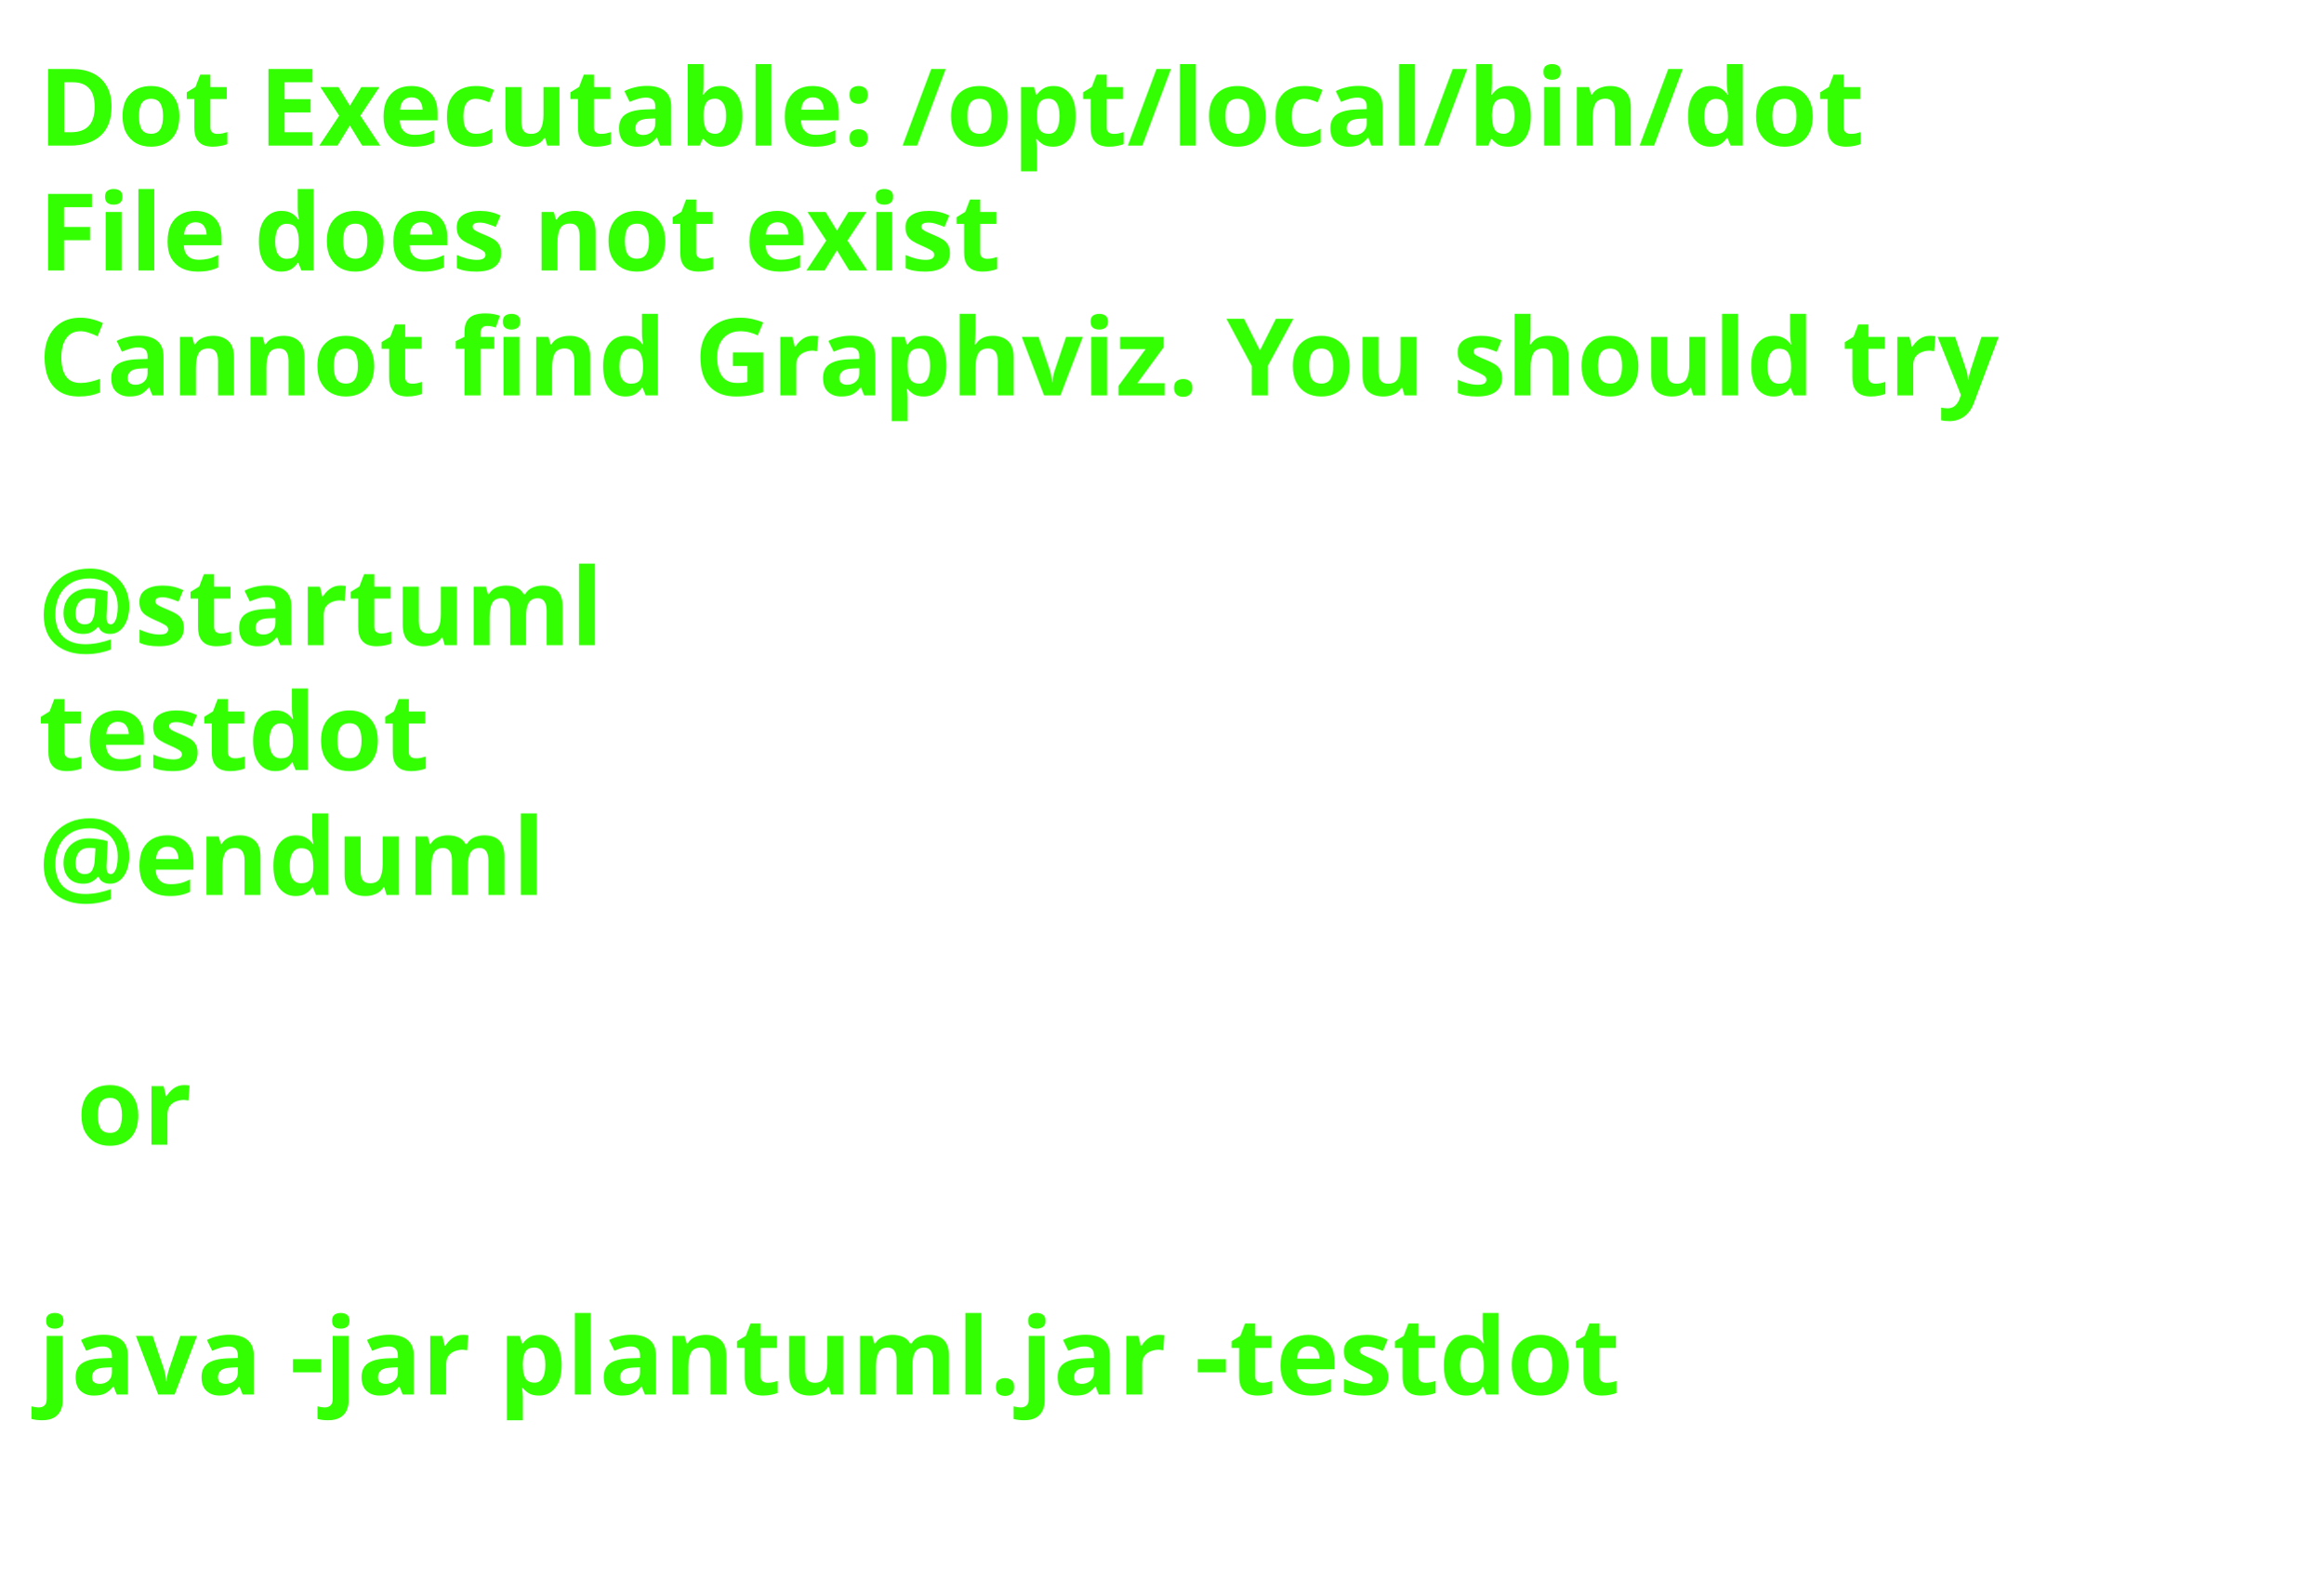
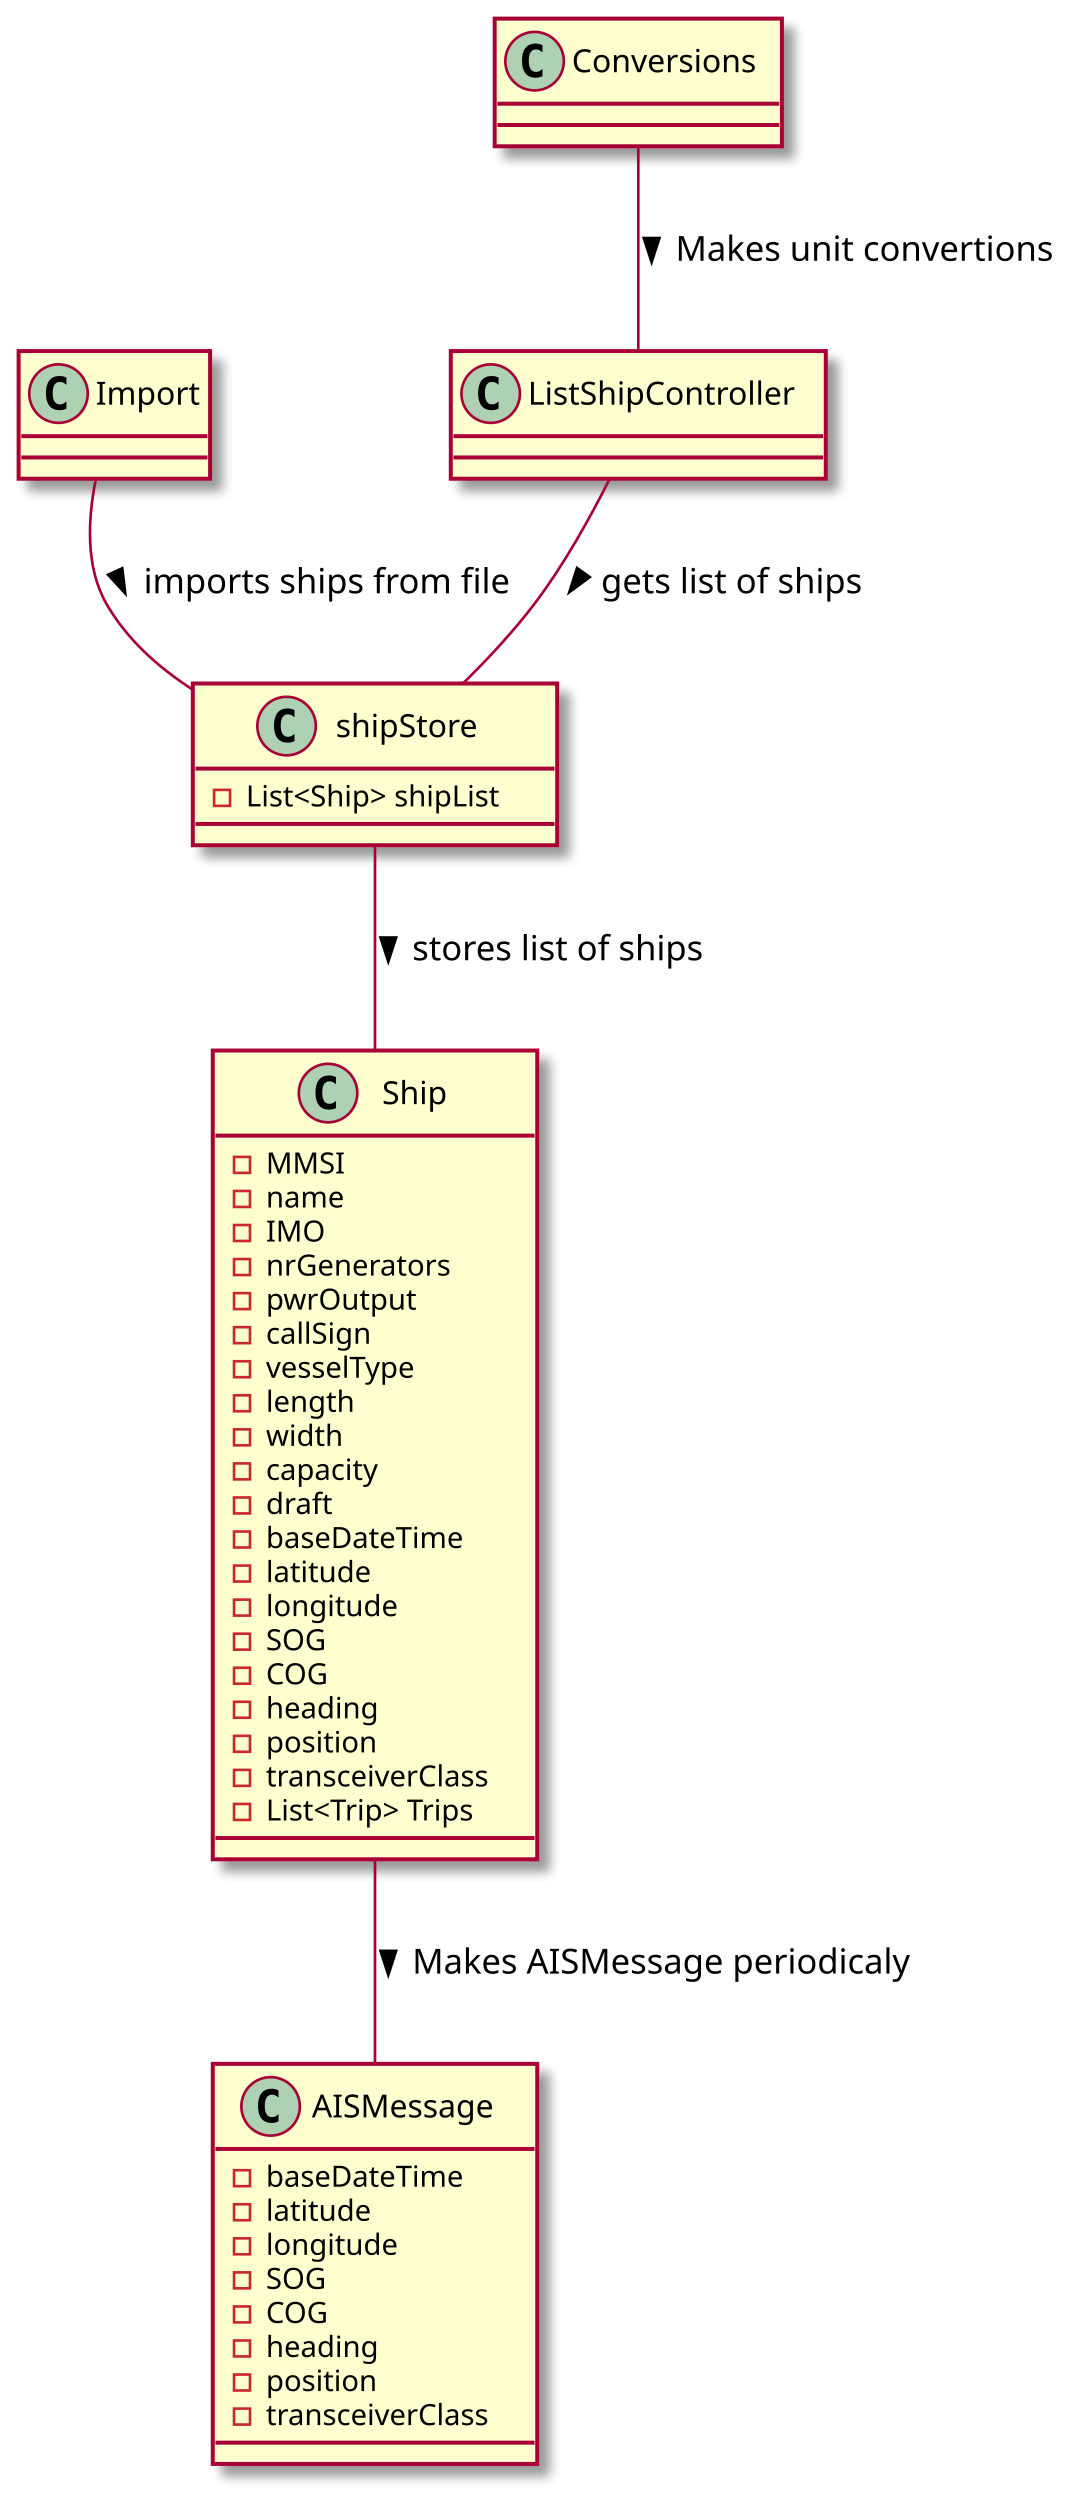
- <svg xmlns="http://www.w3.org/2000/svg" contentScriptType="application/ecmascript" contentStyleType="text/css" height="206px" preserveAspectRatio="none" style="width:303px;height:206px;background:#FFFFFF;" version="1.1" viewBox="0 0 303 206" width="303px" zoomAndPan="magnify">
-   <defs />
+ <svg xmlns="http://www.w3.org/2000/svg" contentScriptType="application/ecmascript" contentStyleType="text/css" height="940px" preserveAspectRatio="none" style="width:409px;height:940px;background:#FFFFFF;" version="1.1" viewBox="0 0 409 940" width="409px" zoomAndPan="magnify">
+   <defs>
+     <filter height="300%" id="f1b22xxyjgov26" width="300%" x="-1" y="-1">
+       <feGaussianBlur result="blurOut" stdDeviation="2.0" />
+       <feColorMatrix in="blurOut" result="blurOut2" type="matrix" values="0 0 0 0 0 0 0 0 0 0 0 0 0 0 0 0 0 0 .4 0" />
+       <feOffset dx="4.0" dy="4.0" in="blurOut2" result="blurOut3" />
+       <feBlend in="SourceGraphic" in2="blurOut3" mode="normal" />
+     </filter>
+   </defs>
  <g>
-     <text fill="#33FF02" font-family="sans-serif" font-size="14" font-weight="bold" lengthAdjust="spacing" textLength="261" x="5" y="19">Dot Executable: /opt/local/bin/dot</text>
-     <text fill="#33FF02" font-family="sans-serif" font-size="14" font-weight="bold" lengthAdjust="spacing" textLength="145" x="5" y="35.297">File does not exist</text>
-     <text fill="#33FF02" font-family="sans-serif" font-size="14" font-weight="bold" lengthAdjust="spacing" textLength="291" x="5" y="51.594">Cannot find Graphviz. You should try</text>
-     <text fill="#33FF02" font-family="sans-serif" font-size="14" font-weight="bold" lengthAdjust="spacing" textLength="0" x="10" y="67.891" />
-     <text fill="#33FF02" font-family="sans-serif" font-size="14" font-weight="bold" lengthAdjust="spacing" textLength="79" x="5" y="84.188">@startuml</text>
-     <text fill="#33FF02" font-family="sans-serif" font-size="14" font-weight="bold" lengthAdjust="spacing" textLength="57" x="5" y="100.484">testdot</text>
-     <text fill="#33FF02" font-family="sans-serif" font-size="14" font-weight="bold" lengthAdjust="spacing" textLength="72" x="5" y="116.781">@enduml</text>
-     <text fill="#33FF02" font-family="sans-serif" font-size="14" font-weight="bold" lengthAdjust="spacing" textLength="0" x="10" y="133.078" />
-     <text fill="#33FF02" font-family="sans-serif" font-size="14" font-weight="bold" lengthAdjust="spacing" textLength="17" x="10" y="149.375">or</text>
-     <text fill="#33FF02" font-family="sans-serif" font-size="14" font-weight="bold" lengthAdjust="spacing" textLength="0" x="10" y="165.672" />
-     <text fill="#33FF02" font-family="sans-serif" font-size="14" font-weight="bold" lengthAdjust="spacing" textLength="227" x="5" y="181.969">java -jar plantuml.jar -testdot</text>
-     <text fill="#33FF02" font-family="sans-serif" font-size="14" font-weight="bold" lengthAdjust="spacing" textLength="0" x="10" y="198.266" />
+     <rect codeLine="1" fill="#FEFECE" filter="url(#f1b22xxyjgov26)" height="48" id="ListShipController" style="stroke:#A80036;stroke-width:1.5;" width="141" x="169.5" y="132" />
+     <ellipse cx="184.5" cy="148" fill="#ADD1B2" rx="11" ry="11" style="stroke:#A80036;stroke-width:1.0;" />
+     <path d="M187.469,153.641 Q186.891,153.938 186.25,154.078 Q185.609,154.234 184.906,154.234 Q182.406,154.234 181.078,152.594 Q179.766,150.938 179.766,147.812 Q179.766,144.688 181.078,143.031 Q182.406,141.375 184.906,141.375 Q185.609,141.375 186.25,141.531 Q186.906,141.688 187.469,141.984 L187.469,144.703 Q186.844,144.125 186.25,143.859 Q185.656,143.578 185.031,143.578 Q183.688,143.578 183,144.656 Q182.312,145.719 182.312,147.812 Q182.312,149.906 183,150.984 Q183.688,152.047 185.031,152.047 Q185.656,152.047 186.25,151.781 Q186.844,151.5 187.469,150.922 L187.469,153.641 Z " fill="#000000" />
+     <text fill="#000000" font-family="sans-serif" font-size="12" lengthAdjust="spacing" textLength="109" x="198.5" y="152.154">ListShipController</text>
+     <line style="stroke:#A80036;stroke-width:1.5;" x1="170.5" x2="309.5" y1="164" y2="164" />
+     <line style="stroke:#A80036;stroke-width:1.5;" x1="170.5" x2="309.5" y1="172" y2="172" />
+     <rect codeLine="2" fill="#FEFECE" filter="url(#f1b22xxyjgov26)" height="48" id="Conversions" style="stroke:#A80036;stroke-width:1.5;" width="108" x="186" y="7" />
+     <ellipse cx="201" cy="23" fill="#ADD1B2" rx="11" ry="11" style="stroke:#A80036;stroke-width:1.0;" />
+     <path d="M203.969,28.641 Q203.391,28.938 202.75,29.078 Q202.109,29.234 201.406,29.234 Q198.906,29.234 197.578,27.594 Q196.266,25.938 196.266,22.812 Q196.266,19.688 197.578,18.031 Q198.906,16.375 201.406,16.375 Q202.109,16.375 202.75,16.531 Q203.406,16.688 203.969,16.984 L203.969,19.703 Q203.344,19.125 202.75,18.859 Q202.156,18.578 201.531,18.578 Q200.188,18.578 199.5,19.656 Q198.812,20.719 198.812,22.812 Q198.812,24.906 199.5,25.984 Q200.188,27.047 201.531,27.047 Q202.156,27.047 202.75,26.781 Q203.344,26.5 203.969,25.922 L203.969,28.641 Z " fill="#000000" />
+     <text fill="#000000" font-family="sans-serif" font-size="12" lengthAdjust="spacing" textLength="76" x="215" y="27.154">Conversions</text>
+     <line style="stroke:#A80036;stroke-width:1.5;" x1="187" x2="293" y1="39" y2="39" />
+     <line style="stroke:#A80036;stroke-width:1.5;" x1="187" x2="293" y1="47" y2="47" />
+     <rect codeLine="3" fill="#FEFECE" filter="url(#f1b22xxyjgov26)" height="150.438" id="AISMessage" style="stroke:#A80036;stroke-width:1.5;" width="122" x="80" y="776" />
+     <ellipse cx="101.75" cy="792" fill="#ADD1B2" rx="11" ry="11" style="stroke:#A80036;stroke-width:1.0;" />
+     <path d="M104.719,797.641 Q104.141,797.938 103.5,798.078 Q102.859,798.234 102.156,798.234 Q99.656,798.234 98.328,796.594 Q97.016,794.938 97.016,791.812 Q97.016,788.688 98.328,787.031 Q99.656,785.375 102.156,785.375 Q102.859,785.375 103.5,785.531 Q104.156,785.688 104.719,785.984 L104.719,788.703 Q104.094,788.125 103.5,787.859 Q102.906,787.578 102.281,787.578 Q100.938,787.578 100.25,788.656 Q99.562,789.719 99.562,791.812 Q99.562,793.906 100.25,794.984 Q100.938,796.047 102.281,796.047 Q102.906,796.047 103.5,795.781 Q104.094,795.5 104.719,794.922 L104.719,797.641 Z " fill="#000000" />
+     <text fill="#000000" font-family="sans-serif" font-size="12" lengthAdjust="spacing" textLength="75" x="117.25" y="796.154">AISMessage</text>
+     <line style="stroke:#A80036;stroke-width:1.5;" x1="81" x2="201" y1="808" y2="808" />
+     <rect fill="none" height="6" style="stroke:#C82930;stroke-width:1.0;" width="6" x="88" y="816" />
+     <text fill="#000000" font-family="sans-serif" font-size="11" lengthAdjust="spacing" textLength="82" x="100" y="822.21">baseDateTime</text>
+     <rect fill="none" height="6" style="stroke:#C82930;stroke-width:1.0;" width="6" x="88" y="828.805" />
+     <text fill="#000000" font-family="sans-serif" font-size="11" lengthAdjust="spacing" textLength="42" x="100" y="835.015">latitude</text>
+     <rect fill="none" height="6" style="stroke:#C82930;stroke-width:1.0;" width="6" x="88" y="841.609" />
+     <text fill="#000000" font-family="sans-serif" font-size="11" lengthAdjust="spacing" textLength="52" x="100" y="847.82">longitude</text>
+     <rect fill="none" height="6" style="stroke:#C82930;stroke-width:1.0;" width="6" x="88" y="854.414" />
+     <text fill="#000000" font-family="sans-serif" font-size="11" lengthAdjust="spacing" textLength="26" x="100" y="860.625">SOG</text>
+     <rect fill="none" height="6" style="stroke:#C82930;stroke-width:1.0;" width="6" x="88" y="867.219" />
+     <text fill="#000000" font-family="sans-serif" font-size="11" lengthAdjust="spacing" textLength="26" x="100" y="873.429">COG</text>
+     <rect fill="none" height="6" style="stroke:#C82930;stroke-width:1.0;" width="6" x="88" y="880.023" />
+     <text fill="#000000" font-family="sans-serif" font-size="11" lengthAdjust="spacing" textLength="45" x="100" y="886.234">heading</text>
+     <rect fill="none" height="6" style="stroke:#C82930;stroke-width:1.0;" width="6" x="88" y="892.828" />
+     <text fill="#000000" font-family="sans-serif" font-size="11" lengthAdjust="spacing" textLength="45" x="100" y="899.039">position</text>
+     <rect fill="none" height="6" style="stroke:#C82930;stroke-width:1.0;" width="6" x="88" y="905.633" />
+     <text fill="#000000" font-family="sans-serif" font-size="11" lengthAdjust="spacing" textLength="96" x="100" y="911.843">transceiverClass</text>
+     <line style="stroke:#A80036;stroke-width:1.5;" x1="81" x2="201" y1="918.438" y2="918.438" />
+     <rect codeLine="13" fill="#FEFECE" filter="url(#f1b22xxyjgov26)" height="304.094" id="Ship" style="stroke:#A80036;stroke-width:1.5;" width="122" x="80" y="395" />
+     <ellipse cx="123.35" cy="411" fill="#ADD1B2" rx="11" ry="11" style="stroke:#A80036;stroke-width:1.0;" />
+     <path d="M126.319,416.641 Q125.741,416.938 125.1,417.078 Q124.459,417.234 123.756,417.234 Q121.256,417.234 119.928,415.594 Q118.616,413.938 118.616,410.812 Q118.616,407.688 119.928,406.031 Q121.256,404.375 123.756,404.375 Q124.459,404.375 125.1,404.531 Q125.756,404.688 126.319,404.984 L126.319,407.703 Q125.694,407.125 125.1,406.859 Q124.506,406.578 123.881,406.578 Q122.537,406.578 121.85,407.656 Q121.162,408.719 121.162,410.812 Q121.162,412.906 121.85,413.984 Q122.537,415.047 123.881,415.047 Q124.506,415.047 125.1,414.781 Q125.694,414.5 126.319,413.922 L126.319,416.641 Z " fill="#000000" />
+     <text fill="#000000" font-family="sans-serif" font-size="12" lengthAdjust="spacing" textLength="27" x="143.65" y="415.154">Ship</text>
+     <line style="stroke:#A80036;stroke-width:1.5;" x1="81" x2="201" y1="427" y2="427" />
+     <rect fill="none" height="6" style="stroke:#C82930;stroke-width:1.0;" width="6" x="88" y="435" />
+     <text fill="#000000" font-family="sans-serif" font-size="11" lengthAdjust="spacing" textLength="29" x="100" y="441.21">MMSI</text>
+     <rect fill="none" height="6" style="stroke:#C82930;stroke-width:1.0;" width="6" x="88" y="447.805" />
+     <text fill="#000000" font-family="sans-serif" font-size="11" lengthAdjust="spacing" textLength="32" x="100" y="454.015">name</text>
+     <rect fill="none" height="6" style="stroke:#C82930;stroke-width:1.0;" width="6" x="88" y="460.609" />
+     <text fill="#000000" font-family="sans-serif" font-size="11" lengthAdjust="spacing" textLength="21" x="100" y="466.82">IMO</text>
+     <rect fill="none" height="6" style="stroke:#C82930;stroke-width:1.0;" width="6" x="88" y="473.414" />
+     <text fill="#000000" font-family="sans-serif" font-size="11" lengthAdjust="spacing" textLength="77" x="100" y="479.625">nrGenerators</text>
+     <rect fill="none" height="6" style="stroke:#C82930;stroke-width:1.0;" width="6" x="88" y="486.219" />
+     <text fill="#000000" font-family="sans-serif" font-size="11" lengthAdjust="spacing" textLength="59" x="100" y="492.429">pwrOutput</text>
+     <rect fill="none" height="6" style="stroke:#C82930;stroke-width:1.0;" width="6" x="88" y="499.023" />
+     <text fill="#000000" font-family="sans-serif" font-size="11" lengthAdjust="spacing" textLength="44" x="100" y="505.234">callSign</text>
+     <rect fill="none" height="6" style="stroke:#C82930;stroke-width:1.0;" width="6" x="88" y="511.828" />
+     <text fill="#000000" font-family="sans-serif" font-size="11" lengthAdjust="spacing" textLength="64" x="100" y="518.039">vesselType</text>
+     <rect fill="none" height="6" style="stroke:#C82930;stroke-width:1.0;" width="6" x="88" y="524.633" />
+     <text fill="#000000" font-family="sans-serif" font-size="11" lengthAdjust="spacing" textLength="35" x="100" y="530.843">length</text>
+     <rect fill="none" height="6" style="stroke:#C82930;stroke-width:1.0;" width="6" x="88" y="537.438" />
+     <text fill="#000000" font-family="sans-serif" font-size="11" lengthAdjust="spacing" textLength="30" x="100" y="543.648">width</text>
+     <rect fill="none" height="6" style="stroke:#C82930;stroke-width:1.0;" width="6" x="88" y="550.242" />
+     <text fill="#000000" font-family="sans-serif" font-size="11" lengthAdjust="spacing" textLength="46" x="100" y="556.453">capacity</text>
+     <rect fill="none" height="6" style="stroke:#C82930;stroke-width:1.0;" width="6" x="88" y="563.047" />
+     <text fill="#000000" font-family="sans-serif" font-size="11" lengthAdjust="spacing" textLength="27" x="100" y="569.257">draft</text>
+     <rect fill="none" height="6" style="stroke:#C82930;stroke-width:1.0;" width="6" x="88" y="575.852" />
+     <text fill="#000000" font-family="sans-serif" font-size="11" lengthAdjust="spacing" textLength="82" x="100" y="582.062">baseDateTime</text>
+     <rect fill="none" height="6" style="stroke:#C82930;stroke-width:1.0;" width="6" x="88" y="588.656" />
+     <text fill="#000000" font-family="sans-serif" font-size="11" lengthAdjust="spacing" textLength="42" x="100" y="594.867">latitude</text>
+     <rect fill="none" height="6" style="stroke:#C82930;stroke-width:1.0;" width="6" x="88" y="601.461" />
+     <text fill="#000000" font-family="sans-serif" font-size="11" lengthAdjust="spacing" textLength="52" x="100" y="607.671">longitude</text>
+     <rect fill="none" height="6" style="stroke:#C82930;stroke-width:1.0;" width="6" x="88" y="614.266" />
+     <text fill="#000000" font-family="sans-serif" font-size="11" lengthAdjust="spacing" textLength="26" x="100" y="620.476">SOG</text>
+     <rect fill="none" height="6" style="stroke:#C82930;stroke-width:1.0;" width="6" x="88" y="627.07" />
+     <text fill="#000000" font-family="sans-serif" font-size="11" lengthAdjust="spacing" textLength="26" x="100" y="633.281">COG</text>
+     <rect fill="none" height="6" style="stroke:#C82930;stroke-width:1.0;" width="6" x="88" y="639.875" />
+     <text fill="#000000" font-family="sans-serif" font-size="11" lengthAdjust="spacing" textLength="45" x="100" y="646.085">heading</text>
+     <rect fill="none" height="6" style="stroke:#C82930;stroke-width:1.0;" width="6" x="88" y="652.68" />
+     <text fill="#000000" font-family="sans-serif" font-size="11" lengthAdjust="spacing" textLength="45" x="100" y="658.89">position</text>
+     <rect fill="none" height="6" style="stroke:#C82930;stroke-width:1.0;" width="6" x="88" y="665.484" />
+     <text fill="#000000" font-family="sans-serif" font-size="11" lengthAdjust="spacing" textLength="96" x="100" y="671.695">transceiverClass</text>
+     <rect fill="none" height="6" style="stroke:#C82930;stroke-width:1.0;" width="6" x="88" y="678.289" />
+     <text fill="#000000" font-family="sans-serif" font-size="11" lengthAdjust="spacing" textLength="93" x="100" y="684.5">List&lt;Trip&gt; Trips</text>
+     <line style="stroke:#A80036;stroke-width:1.5;" x1="81" x2="201" y1="691.094" y2="691.094" />
+     <rect codeLine="35" fill="#FEFECE" filter="url(#f1b22xxyjgov26)" height="60.805" id="shipStore" style="stroke:#A80036;stroke-width:1.5;" width="137" x="72.5" y="257" />
+     <ellipse cx="107.75" cy="273" fill="#ADD1B2" rx="11" ry="11" style="stroke:#A80036;stroke-width:1.0;" />
+     <path d="M110.719,278.641 Q110.141,278.938 109.5,279.078 Q108.859,279.234 108.156,279.234 Q105.656,279.234 104.328,277.594 Q103.016,275.938 103.016,272.812 Q103.016,269.688 104.328,268.031 Q105.656,266.375 108.156,266.375 Q108.859,266.375 109.5,266.531 Q110.156,266.688 110.719,266.984 L110.719,269.703 Q110.094,269.125 109.5,268.859 Q108.906,268.578 108.281,268.578 Q106.938,268.578 106.25,269.656 Q105.562,270.719 105.562,272.812 Q105.562,274.906 106.25,275.984 Q106.938,277.047 108.281,277.047 Q108.906,277.047 109.5,276.781 Q110.094,276.5 110.719,275.922 L110.719,278.641 Z " fill="#000000" />
+     <text fill="#000000" font-family="sans-serif" font-size="12" lengthAdjust="spacing" textLength="60" x="126.25" y="277.154">shipStore</text>
+     <line style="stroke:#A80036;stroke-width:1.5;" x1="73.5" x2="208.5" y1="289" y2="289" />
+     <rect fill="none" height="6" style="stroke:#C82930;stroke-width:1.0;" width="6" x="80.5" y="297" />
+     <text fill="#000000" font-family="sans-serif" font-size="11" lengthAdjust="spacing" textLength="111" x="92.5" y="303.21">List&lt;Ship&gt; shipList</text>
+     <line style="stroke:#A80036;stroke-width:1.5;" x1="73.5" x2="208.5" y1="309.805" y2="309.805" />
+     <rect codeLine="38" fill="#FEFECE" filter="url(#f1b22xxyjgov26)" height="48" id="Import" style="stroke:#A80036;stroke-width:1.5;" width="72" x="7" y="132" />
+     <ellipse cx="22" cy="148" fill="#ADD1B2" rx="11" ry="11" style="stroke:#A80036;stroke-width:1.0;" />
+     <path d="M24.969,153.641 Q24.391,153.938 23.75,154.078 Q23.109,154.234 22.406,154.234 Q19.906,154.234 18.578,152.594 Q17.266,150.938 17.266,147.812 Q17.266,144.688 18.578,143.031 Q19.906,141.375 22.406,141.375 Q23.109,141.375 23.75,141.531 Q24.406,141.688 24.969,141.984 L24.969,144.703 Q24.344,144.125 23.75,143.859 Q23.156,143.578 22.531,143.578 Q21.188,143.578 20.5,144.656 Q19.812,145.719 19.812,147.812 Q19.812,149.906 20.5,150.984 Q21.188,152.047 22.531,152.047 Q23.156,152.047 23.75,151.781 Q24.344,151.5 24.969,150.922 L24.969,153.641 Z " fill="#000000" />
+     <text fill="#000000" font-family="sans-serif" font-size="12" lengthAdjust="spacing" textLength="40" x="36" y="152.154">Import</text>
+     <line style="stroke:#A80036;stroke-width:1.5;" x1="8" x2="78" y1="164" y2="164" />
+     <line style="stroke:#A80036;stroke-width:1.5;" x1="8" x2="78" y1="172" y2="172" />
+     <path codeLine="39" d="M36.03,180.22 C33.1,194.61 31.97,212.95 40,227 C47.57,240.25 59.38,250.85 72.29,259.2 " fill="none" id="Import-shipStore" style="stroke:#A80036;stroke-width:1.0;" />
+     <polygon fill="#000000" points="47.086,223.11,45.983,213.664,40.641,216.117,47.086,223.11" style="stroke:#000000;stroke-width:1.0;" />
+     <text fill="#000000" font-family="sans-serif" font-size="13" lengthAdjust="spacing" textLength="142" x="54" y="223.067">imports ships from file</text>
+     <path codeLine="40" d="M141,318.04 C141,337.85 141,365.62 141,394.99 " fill="none" id="shipStore-Ship" style="stroke:#A80036;stroke-width:1.0;" />
+     <polygon fill="#000000" points="146,361.566,148.939,352.521,143.061,352.521,146,361.566" style="stroke:#000000;stroke-width:1.0;" />
+     <text fill="#000000" font-family="sans-serif" font-size="13" lengthAdjust="spacing" textLength="115" x="155" y="361.067">stores list of ships</text>
+     <path codeLine="41" d="M240,55.14 C240,77.13 240,110.01 240,131.97 " fill="none" id="Conversions-ListShipController" style="stroke:#A80036;stroke-width:1.0;" />
+     <polygon fill="#000000" points="245,98.566,247.939,89.521,242.061,89.521,245,98.566" style="stroke:#000000;stroke-width:1.0;" />
+     <text fill="#000000" font-family="sans-serif" font-size="13" lengthAdjust="spacing" textLength="147" x="254" y="98.067">Makes unit convertions</text>
+     <path codeLine="42" d="M141,699.44 C141,726.08 141,752.7 141,775.99 " fill="none" id="Ship-AISMessage" style="stroke:#A80036;stroke-width:1.0;" />
+     <polygon fill="#000000" points="146,742.566,148.939,733.521,143.061,733.521,146,742.566" style="stroke:#000000;stroke-width:1.0;" />
+     <text fill="#000000" font-family="sans-serif" font-size="13" lengthAdjust="spacing" textLength="195" x="155" y="742.067">Makes AISMessage periodicaly</text>
+     <path codeLine="43" d="M229.23,180.06 C222.12,194.22 212.1,212.37 201,227 C193.11,237.4 183.45,247.76 174.21,256.85 " fill="none" id="ListShipController-shipStore" style="stroke:#A80036;stroke-width:1.0;" />
+     <polygon fill="#000000" points="214.088,222.631,221.745,216.99,216.967,213.566,214.088,222.631" style="stroke:#000000;stroke-width:1.0;" />
+     <text fill="#000000" font-family="sans-serif" font-size="13" lengthAdjust="spacing" textLength="103" x="226" y="223.067">gets list of ships</text>
  </g>
</svg>
